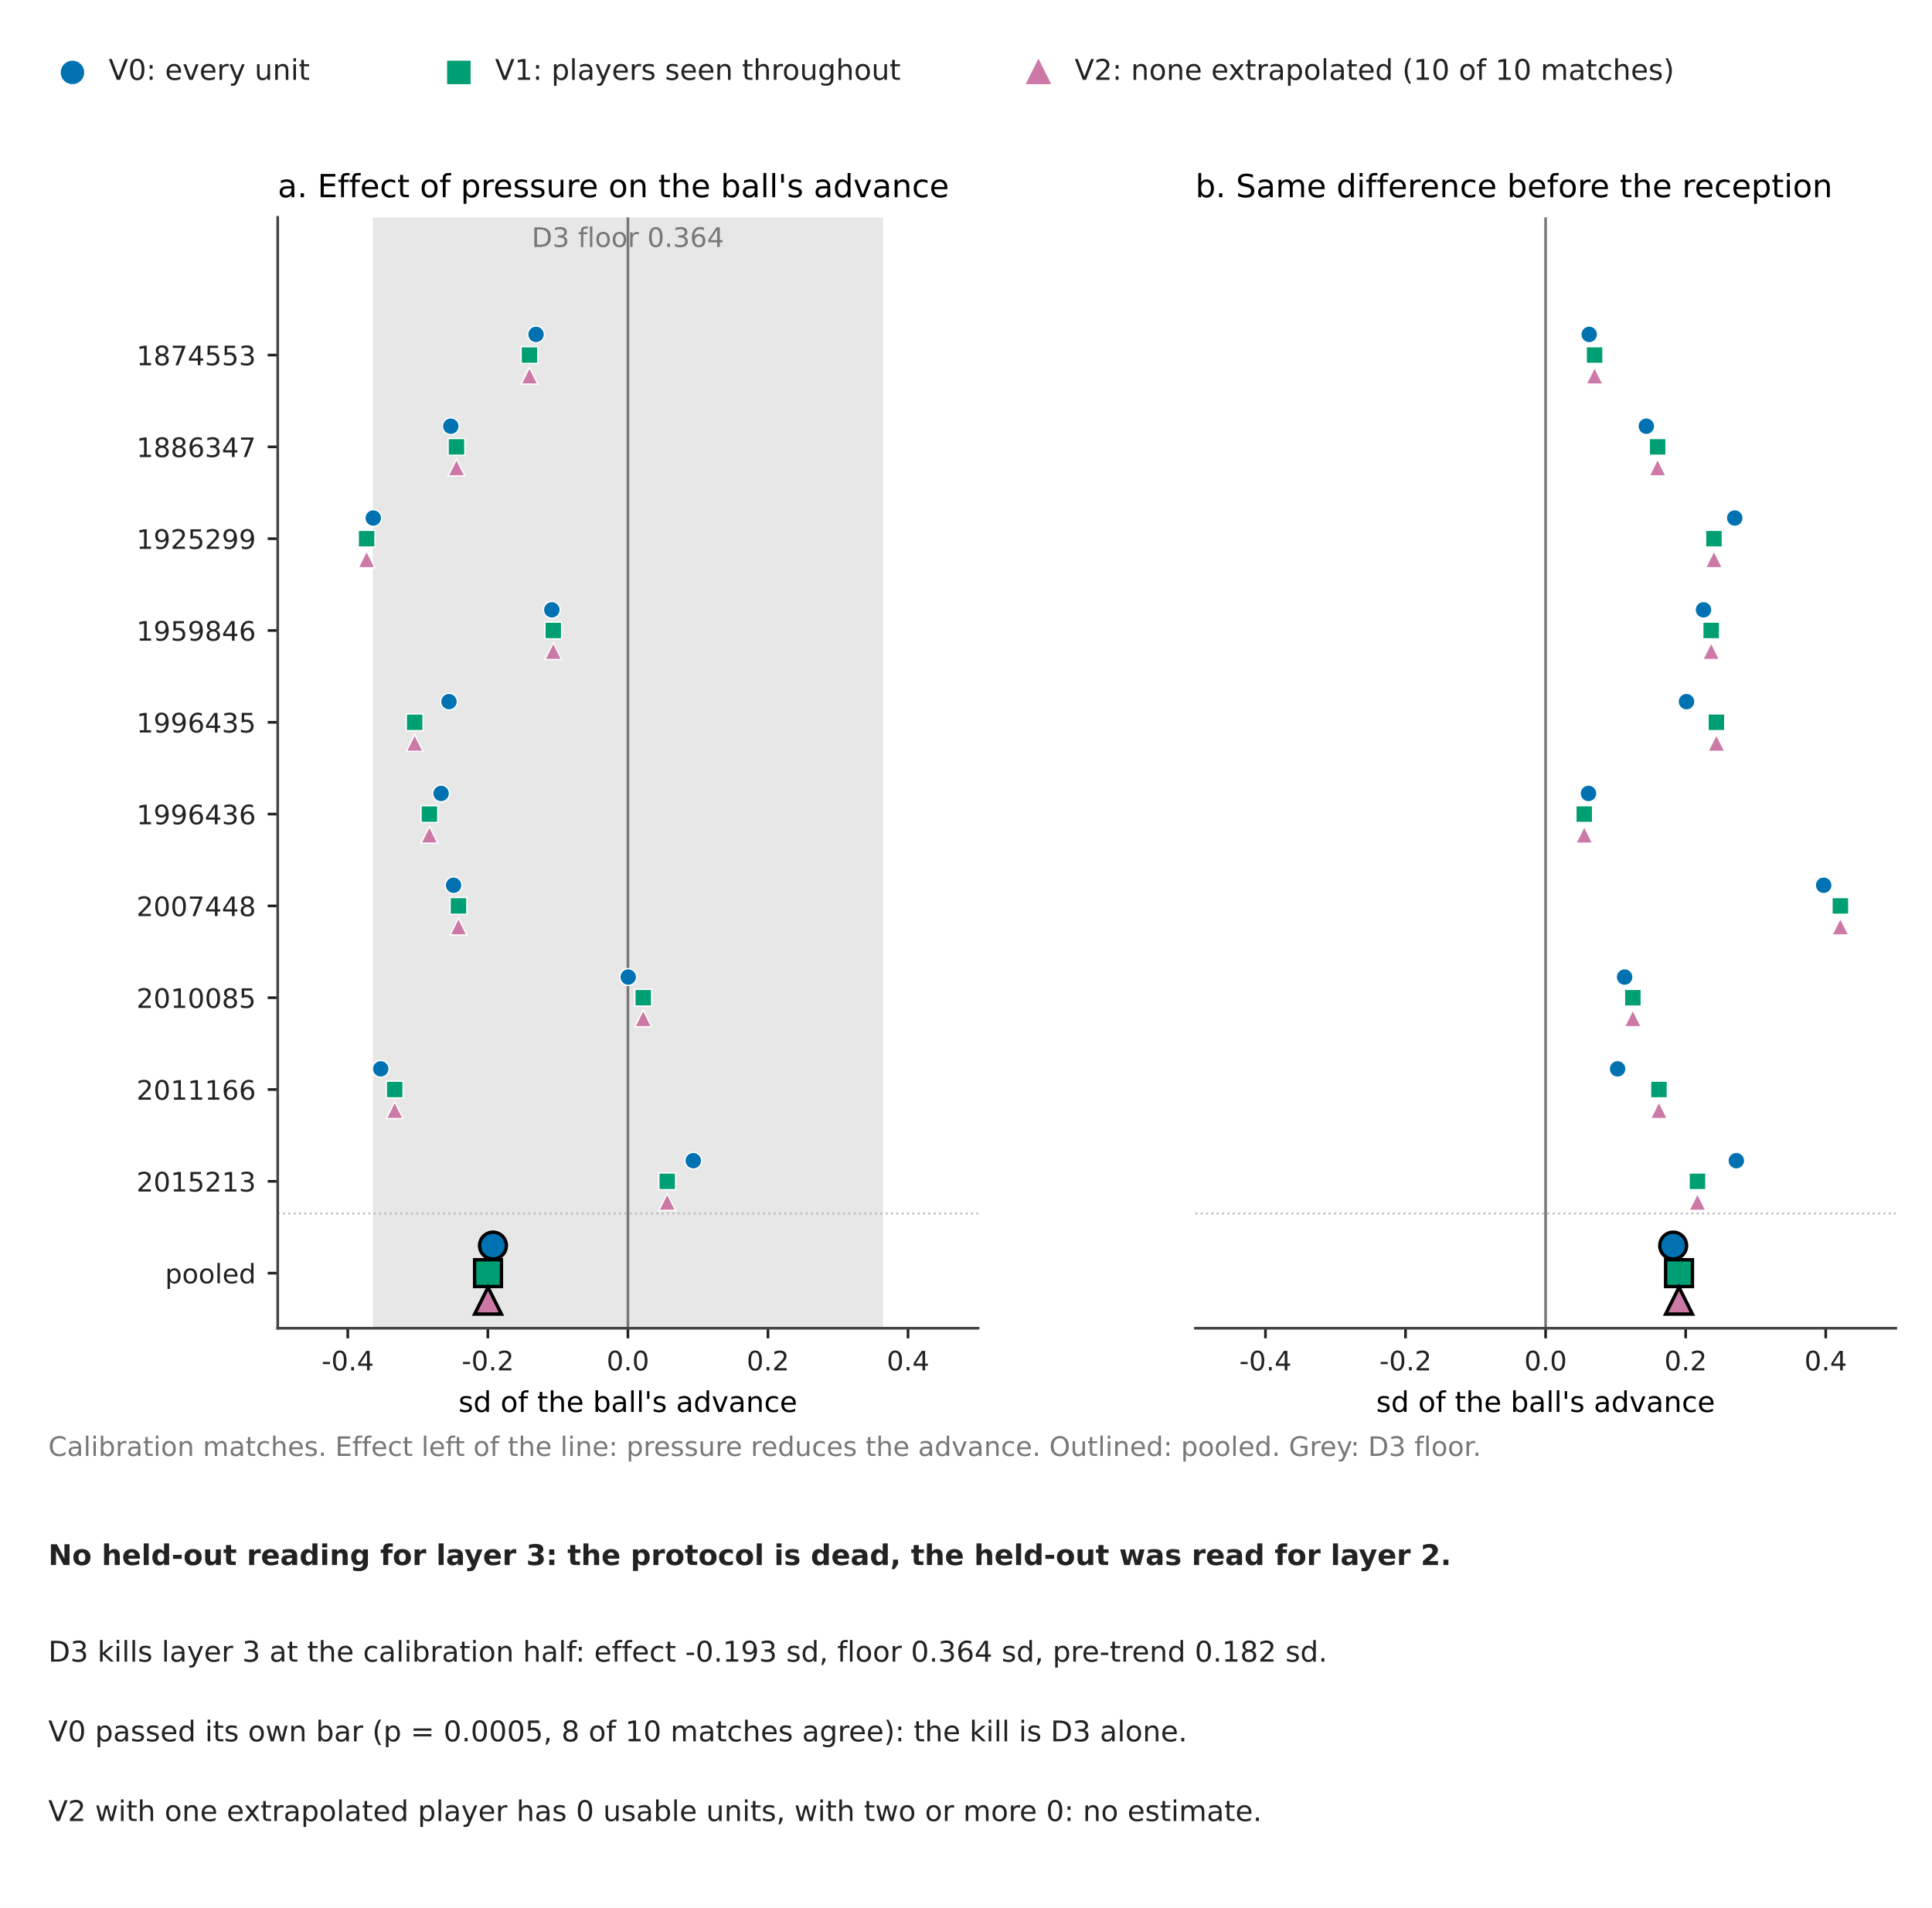
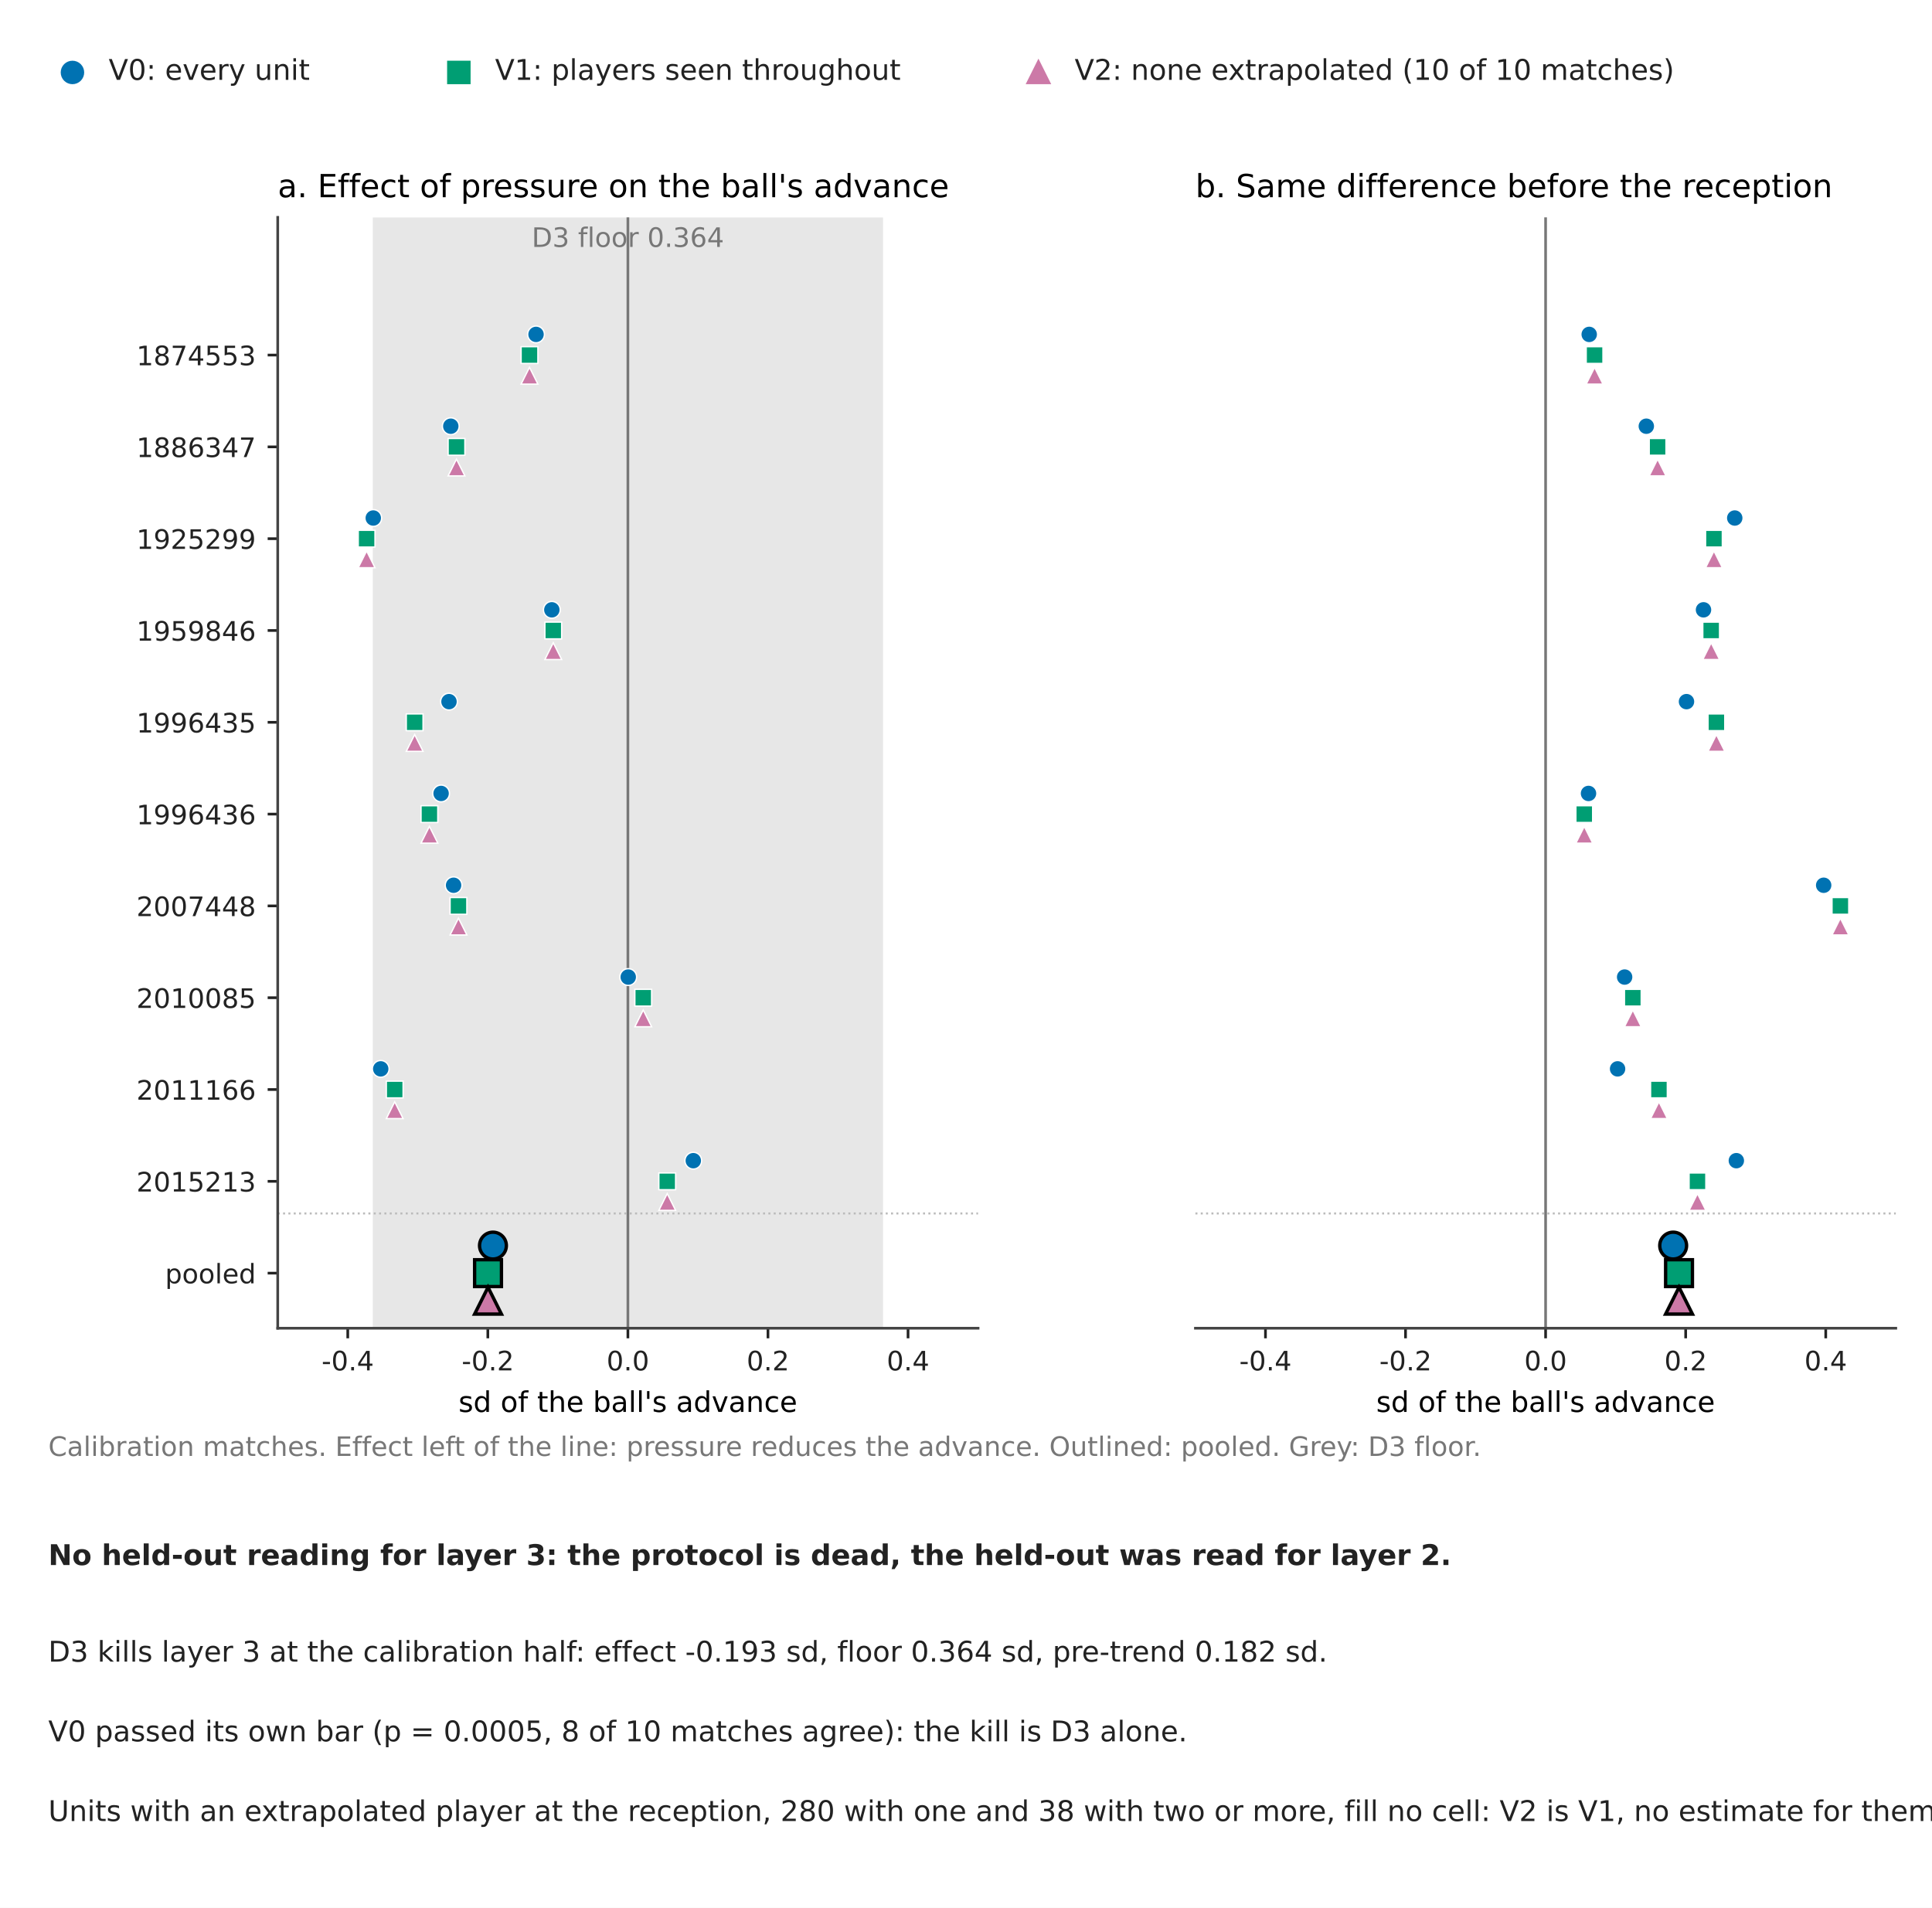
<svg xmlns="http://www.w3.org/2000/svg" xmlns:xlink="http://www.w3.org/1999/xlink" width="576pt" height="568.8pt" viewBox="0 0 576 568.8" version="1.1">
  <defs>
    <style type="text/css">*{stroke-linejoin: round; stroke-linecap: butt}</style>
  </defs>
  <g id="figure_1">
    <g id="patch_1">
      <path d="M 0 568.8  L 576 568.8  L 576 0  L 0 0  z " style="fill: #ffffff" />
    </g>
    <g id="axes_1">
      <g id="patch_2">
        <path d="M 82.8 396  L 291.6 396  L 291.6 64.8  L 82.8 64.8  z " style="fill: #ffffff" />
      </g>
      <g id="patch_3">
        <path d="M 111.133 396  L 263.267 396  L 263.267 64.8  L 111.133 64.8  z " clip-path="url(#p324d60e155)" style="fill: #dddddd; opacity: 0.7" />
      </g>
      <g id="line2d_1">
        <path d="M 187.2 396  L 187.2 64.8  " clip-path="url(#p324d60e155)" style="fill: none; stroke: #777777; stroke-width: 0.8; stroke-linecap: square" />
      </g>
      <g id="line2d_2">
        <path d="M 82.8 361.785  L 291.6 361.785  " clip-path="url(#p324d60e155)" style="fill: none; stroke-dasharray: 0.6,0.99; stroke-dashoffset: 0; stroke: #bbbbbb; stroke-width: 0.6" />
      </g>
      <g id="matplotlib.axis_1">
        <g id="xtick_1">
          <g id="line2d_3">
            <defs>
              <path id="mc5e0173517" d="M 0 0  L 0 3  " style="stroke: #222222; stroke-width: 0.8" />
            </defs>
            <g>
              <use xlink:href="#mc5e0173517" x="103.68" y="396" style="fill: #222222; stroke: #222222; stroke-width: 0.8" />
            </g>
          </g>
          <g id="text_1">
            <text style="font-size: 8px; font-family: 'DejaVu Sans'; text-anchor: middle; fill: #222222" x="103.68" y="408.578" transform="rotate(-0 103.68 408.5781)">-0.4</text>
          </g>
        </g>
        <g id="xtick_2">
          <g id="line2d_4">
            <g>
              <use xlink:href="#mc5e0173517" x="145.44" y="396" style="fill: #222222; stroke: #222222; stroke-width: 0.8" />
            </g>
          </g>
          <g id="text_2">
            <text style="font-size: 8px; font-family: 'DejaVu Sans'; text-anchor: middle; fill: #222222" x="145.44" y="408.578" transform="rotate(-0 145.44 408.5781)">-0.2</text>
          </g>
        </g>
        <g id="xtick_3">
          <g id="line2d_5">
            <g>
              <use xlink:href="#mc5e0173517" x="187.2" y="396" style="fill: #222222; stroke: #222222; stroke-width: 0.8" />
            </g>
          </g>
          <g id="text_3">
            <text style="font-size: 8px; font-family: 'DejaVu Sans'; text-anchor: middle; fill: #222222" x="187.2" y="408.578" transform="rotate(-0 187.2 408.5781)">0.0</text>
          </g>
        </g>
        <g id="xtick_4">
          <g id="line2d_6">
            <g>
              <use xlink:href="#mc5e0173517" x="228.96" y="396" style="fill: #222222; stroke: #222222; stroke-width: 0.8" />
            </g>
          </g>
          <g id="text_4">
            <text style="font-size: 8px; font-family: 'DejaVu Sans'; text-anchor: middle; fill: #222222" x="228.96" y="408.578" transform="rotate(-0 228.96 408.5781)">0.2</text>
          </g>
        </g>
        <g id="xtick_5">
          <g id="line2d_7">
            <g>
              <use xlink:href="#mc5e0173517" x="270.72" y="396" style="fill: #222222; stroke: #222222; stroke-width: 0.8" />
            </g>
          </g>
          <g id="text_5">
            <text style="font-size: 8px; font-family: 'DejaVu Sans'; text-anchor: middle; fill: #222222" x="270.72" y="408.578" transform="rotate(-0 270.72 408.5781)">0.4</text>
          </g>
        </g>
        <g id="text_6">
          <text style="font-size: 8.5px; font-family: 'DejaVu Sans'; text-anchor: middle" x="187.2" y="420.959" transform="rotate(-0 187.2 420.9587)">sd of the ball's advance</text>
        </g>
      </g>
      <g id="matplotlib.axis_2">
        <g id="ytick_1">
          <g id="line2d_8">
            <defs>
              <path id="m9828bbd191" d="M 0 0  L -3 0  " style="stroke: #222222; stroke-width: 0.8" />
            </defs>
            <g>
              <use xlink:href="#m9828bbd191" x="82.8" y="105.858" style="fill: #222222; stroke: #222222; stroke-width: 0.8" />
            </g>
          </g>
          <g id="text_7">
            <text style="font-size: 8px; font-family: 'DejaVu Sans'; text-anchor: end; fill: #222222" x="76.3" y="108.897" transform="rotate(-0 76.3 108.8969)">1874553</text>
          </g>
        </g>
        <g id="ytick_2">
          <g id="line2d_9">
            <g>
              <use xlink:href="#m9828bbd191" x="82.8" y="133.23" style="fill: #222222; stroke: #222222; stroke-width: 0.8" />
            </g>
          </g>
          <g id="text_8">
            <text style="font-size: 8px; font-family: 'DejaVu Sans'; text-anchor: end; fill: #222222" x="76.3" y="136.269" transform="rotate(-0 76.3 136.2688)">1886347</text>
          </g>
        </g>
        <g id="ytick_3">
          <g id="line2d_10">
            <g>
              <use xlink:href="#m9828bbd191" x="82.8" y="160.602" style="fill: #222222; stroke: #222222; stroke-width: 0.8" />
            </g>
          </g>
          <g id="text_9">
            <text style="font-size: 8px; font-family: 'DejaVu Sans'; text-anchor: end; fill: #222222" x="76.3" y="163.641" transform="rotate(-0 76.3 163.6407)">1925299</text>
          </g>
        </g>
        <g id="ytick_4">
          <g id="line2d_11">
            <g>
              <use xlink:href="#m9828bbd191" x="82.8" y="187.974" style="fill: #222222; stroke: #222222; stroke-width: 0.8" />
            </g>
          </g>
          <g id="text_10">
            <text style="font-size: 8px; font-family: 'DejaVu Sans'; text-anchor: end; fill: #222222" x="76.3" y="191.013" transform="rotate(-0 76.3 191.0126)">1959846</text>
          </g>
        </g>
        <g id="ytick_5">
          <g id="line2d_12">
            <g>
              <use xlink:href="#m9828bbd191" x="82.8" y="215.345" style="fill: #222222; stroke: #222222; stroke-width: 0.8" />
            </g>
          </g>
          <g id="text_11">
            <text style="font-size: 8px; font-family: 'DejaVu Sans'; text-anchor: end; fill: #222222" x="76.3" y="218.385" transform="rotate(-0 76.3 218.3845)">1996435</text>
          </g>
        </g>
        <g id="ytick_6">
          <g id="line2d_13">
            <g>
              <use xlink:href="#m9828bbd191" x="82.8" y="242.717" style="fill: #222222; stroke: #222222; stroke-width: 0.8" />
            </g>
          </g>
          <g id="text_12">
            <text style="font-size: 8px; font-family: 'DejaVu Sans'; text-anchor: end; fill: #222222" x="76.3" y="245.756" transform="rotate(-0 76.3 245.7564)">1996436</text>
          </g>
        </g>
        <g id="ytick_7">
          <g id="line2d_14">
            <g>
              <use xlink:href="#m9828bbd191" x="82.8" y="270.089" style="fill: #222222; stroke: #222222; stroke-width: 0.8" />
            </g>
          </g>
          <g id="text_13">
            <text style="font-size: 8px; font-family: 'DejaVu Sans'; text-anchor: end; fill: #222222" x="76.3" y="273.128" transform="rotate(-0 76.3 273.1283)">2007448</text>
          </g>
        </g>
        <g id="ytick_8">
          <g id="line2d_15">
            <g>
              <use xlink:href="#m9828bbd191" x="82.8" y="297.461" style="fill: #222222; stroke: #222222; stroke-width: 0.8" />
            </g>
          </g>
          <g id="text_14">
            <text style="font-size: 8px; font-family: 'DejaVu Sans'; text-anchor: end; fill: #222222" x="76.3" y="300.5" transform="rotate(-0 76.3 300.5002)">2010085</text>
          </g>
        </g>
        <g id="ytick_9">
          <g id="line2d_16">
            <g>
              <use xlink:href="#m9828bbd191" x="82.8" y="324.833" style="fill: #222222; stroke: #222222; stroke-width: 0.8" />
            </g>
          </g>
          <g id="text_15">
            <text style="font-size: 8px; font-family: 'DejaVu Sans'; text-anchor: end; fill: #222222" x="76.3" y="327.872" transform="rotate(-0 76.3 327.8721)">2011166</text>
          </g>
        </g>
        <g id="ytick_10">
          <g id="line2d_17">
            <g>
              <use xlink:href="#m9828bbd191" x="82.8" y="352.205" style="fill: #222222; stroke: #222222; stroke-width: 0.8" />
            </g>
          </g>
          <g id="text_16">
            <text style="font-size: 8px; font-family: 'DejaVu Sans'; text-anchor: end; fill: #222222" x="76.3" y="355.244" transform="rotate(-0 76.3 355.244)">2015213</text>
          </g>
        </g>
        <g id="ytick_11">
          <g id="line2d_18">
            <g>
              <use xlink:href="#m9828bbd191" x="82.8" y="379.577" style="fill: #222222; stroke: #222222; stroke-width: 0.8" />
            </g>
          </g>
          <g id="text_17">
            <text style="font-size: 8px; font-family: 'DejaVu Sans'; text-anchor: end; fill: #222222" x="76.3" y="382.616" transform="rotate(-0 76.3 382.6162)">pooled</text>
          </g>
        </g>
      </g>
      <g id="patch_4">
        <path d="M 82.8 396  L 82.8 64.8  " style="fill: none; stroke: #444444; stroke-width: 0.8; stroke-linejoin: miter; stroke-linecap: square" />
      </g>
      <g id="patch_5">
        <path d="M 82.8 396  L 291.6 396  " style="fill: none; stroke: #444444; stroke-width: 0.8; stroke-linejoin: miter; stroke-linecap: square" />
      </g>
      <g id="line2d_19">
        <defs>
          <path id="m76a5d6525b" d="M 0 2.5  C 0.663 2.5 1.299 2.237 1.768 1.768  C 2.237 1.299 2.5 0.663 2.5 0  C 2.5 -0.663 2.237 -1.299 1.768 -1.768  C 1.299 -2.237 0.663 -2.5 0 -2.5  C -0.663 -2.5 -1.299 -2.237 -1.768 -1.768  C -2.237 -1.299 -2.5 -0.663 -2.5 0  C -2.5 0.663 -2.237 1.299 -1.768 1.768  C -1.299 2.237 -0.663 2.5 0 2.5  z " style="stroke: #ffffff; stroke-width: 0.4" />
        </defs>
        <g clip-path="url(#p324d60e155)">
          <use xlink:href="#m76a5d6525b" x="159.812" y="99.699" style="fill: #0072b2; stroke: #ffffff; stroke-width: 0.4" />
        </g>
      </g>
      <g id="line2d_20">
        <g clip-path="url(#p324d60e155)">
          <use xlink:href="#m76a5d6525b" x="134.395" y="127.071" style="fill: #0072b2; stroke: #ffffff; stroke-width: 0.4" />
        </g>
      </g>
      <g id="line2d_21">
        <g clip-path="url(#p324d60e155)">
          <use xlink:href="#m76a5d6525b" x="111.286" y="154.443" style="fill: #0072b2; stroke: #ffffff; stroke-width: 0.4" />
        </g>
      </g>
      <g id="line2d_22">
        <g clip-path="url(#p324d60e155)">
          <use xlink:href="#m76a5d6525b" x="164.523" y="181.815" style="fill: #0072b2; stroke: #ffffff; stroke-width: 0.4" />
        </g>
      </g>
      <g id="line2d_23">
        <g clip-path="url(#p324d60e155)">
          <use xlink:href="#m76a5d6525b" x="133.862" y="209.187" style="fill: #0072b2; stroke: #ffffff; stroke-width: 0.4" />
        </g>
      </g>
      <g id="line2d_24">
        <g clip-path="url(#p324d60e155)">
          <use xlink:href="#m76a5d6525b" x="131.508" y="236.559" style="fill: #0072b2; stroke: #ffffff; stroke-width: 0.4" />
        </g>
      </g>
      <g id="line2d_25">
        <g clip-path="url(#p324d60e155)">
          <use xlink:href="#m76a5d6525b" x="135.234" y="263.931" style="fill: #0072b2; stroke: #ffffff; stroke-width: 0.4" />
        </g>
      </g>
      <g id="line2d_26">
        <g clip-path="url(#p324d60e155)">
          <use xlink:href="#m76a5d6525b" x="187.3" y="291.302" style="fill: #0072b2; stroke: #ffffff; stroke-width: 0.4" />
        </g>
      </g>
      <g id="line2d_27">
        <g clip-path="url(#p324d60e155)">
          <use xlink:href="#m76a5d6525b" x="113.51" y="318.674" style="fill: #0072b2; stroke: #ffffff; stroke-width: 0.4" />
        </g>
      </g>
      <g id="line2d_28">
        <g clip-path="url(#p324d60e155)">
          <use xlink:href="#m76a5d6525b" x="206.697" y="346.046" style="fill: #0072b2; stroke: #ffffff; stroke-width: 0.4" />
        </g>
      </g>
      <g id="line2d_29">
        <defs>
          <path id="m37b309e3a3" d="M 0 4  C 1.061 4 2.078 3.579 2.828 2.828  C 3.579 2.078 4 1.061 4 0  C 4 -1.061 3.579 -2.078 2.828 -2.828  C 2.078 -3.579 1.061 -4 0 -4  C -1.061 -4 -2.078 -3.579 -2.828 -2.828  C -3.579 -2.078 -4 -1.061 -4 0  C -4 1.061 -3.579 2.078 -2.828 2.828  C -2.078 3.579 -1.061 4 0 4  z " style="stroke: #000000" />
        </defs>
        <g clip-path="url(#p324d60e155)">
          <use xlink:href="#m37b309e3a3" x="146.968" y="371.365" style="fill: #0072b2; stroke: #000000" />
        </g>
      </g>
      <g id="line2d_30">
        <defs>
          <path id="m7b5f5c8f18" d="M -2.5 2.5  L 2.5 2.5  L 2.5 -2.5  L -2.5 -2.5  z " style="stroke: #ffffff; stroke-width: 0.4; stroke-linejoin: miter" />
        </defs>
        <g clip-path="url(#p324d60e155)">
          <use xlink:href="#m7b5f5c8f18" x="157.862" y="105.858" style="fill: #009e73; stroke: #ffffff; stroke-width: 0.4; stroke-linejoin: miter" />
        </g>
      </g>
      <g id="line2d_31">
        <g clip-path="url(#p324d60e155)">
          <use xlink:href="#m7b5f5c8f18" x="136.097" y="133.23" style="fill: #009e73; stroke: #ffffff; stroke-width: 0.4; stroke-linejoin: miter" />
        </g>
      </g>
      <g id="line2d_32">
        <g clip-path="url(#p324d60e155)">
          <use xlink:href="#m7b5f5c8f18" x="109.301" y="160.602" style="fill: #009e73; stroke: #ffffff; stroke-width: 0.4; stroke-linejoin: miter" />
        </g>
      </g>
      <g id="line2d_33">
        <g clip-path="url(#p324d60e155)">
          <use xlink:href="#m7b5f5c8f18" x="164.951" y="187.974" style="fill: #009e73; stroke: #ffffff; stroke-width: 0.4; stroke-linejoin: miter" />
        </g>
      </g>
      <g id="line2d_34">
        <g clip-path="url(#p324d60e155)">
          <use xlink:href="#m7b5f5c8f18" x="123.626" y="215.345" style="fill: #009e73; stroke: #ffffff; stroke-width: 0.4; stroke-linejoin: miter" />
        </g>
      </g>
      <g id="line2d_35">
        <g clip-path="url(#p324d60e155)">
          <use xlink:href="#m7b5f5c8f18" x="128.022" y="242.717" style="fill: #009e73; stroke: #ffffff; stroke-width: 0.4; stroke-linejoin: miter" />
        </g>
      </g>
      <g id="line2d_36">
        <g clip-path="url(#p324d60e155)">
          <use xlink:href="#m7b5f5c8f18" x="136.687" y="270.089" style="fill: #009e73; stroke: #ffffff; stroke-width: 0.4; stroke-linejoin: miter" />
        </g>
      </g>
      <g id="line2d_37">
        <g clip-path="url(#p324d60e155)">
          <use xlink:href="#m7b5f5c8f18" x="191.773" y="297.461" style="fill: #009e73; stroke: #ffffff; stroke-width: 0.4; stroke-linejoin: miter" />
        </g>
      </g>
      <g id="line2d_38">
        <g clip-path="url(#p324d60e155)">
          <use xlink:href="#m7b5f5c8f18" x="117.679" y="324.833" style="fill: #009e73; stroke: #ffffff; stroke-width: 0.4; stroke-linejoin: miter" />
        </g>
      </g>
      <g id="line2d_39">
        <g clip-path="url(#p324d60e155)">
          <use xlink:href="#m7b5f5c8f18" x="198.926" y="352.205" style="fill: #009e73; stroke: #ffffff; stroke-width: 0.4; stroke-linejoin: miter" />
        </g>
      </g>
      <g id="line2d_40">
        <defs>
          <path id="m124f9c3df9" d="M -4 4  L 4 4  L 4 -4  L -4 -4  z " style="stroke: #000000; stroke-linejoin: miter" />
        </defs>
        <g clip-path="url(#p324d60e155)">
          <use xlink:href="#m124f9c3df9" x="145.499" y="379.577" style="fill: #009e73; stroke: #000000; stroke-linejoin: miter" />
        </g>
      </g>
      <g id="line2d_41">
        <defs>
          <path id="m516e259134" d="M 0 -2.5  L -2.5 2.5  L 2.5 2.5  z " style="stroke: #ffffff; stroke-width: 0.4; stroke-linejoin: miter" />
        </defs>
        <g clip-path="url(#p324d60e155)">
          <use xlink:href="#m516e259134" x="157.862" y="112.017" style="fill: #cc79a7; stroke: #ffffff; stroke-width: 0.4; stroke-linejoin: miter" />
        </g>
      </g>
      <g id="line2d_42">
        <g clip-path="url(#p324d60e155)">
          <use xlink:href="#m516e259134" x="136.097" y="139.388" style="fill: #cc79a7; stroke: #ffffff; stroke-width: 0.4; stroke-linejoin: miter" />
        </g>
      </g>
      <g id="line2d_43">
        <g clip-path="url(#p324d60e155)">
          <use xlink:href="#m516e259134" x="109.301" y="166.76" style="fill: #cc79a7; stroke: #ffffff; stroke-width: 0.4; stroke-linejoin: miter" />
        </g>
      </g>
      <g id="line2d_44">
        <g clip-path="url(#p324d60e155)">
          <use xlink:href="#m516e259134" x="164.951" y="194.132" style="fill: #cc79a7; stroke: #ffffff; stroke-width: 0.4; stroke-linejoin: miter" />
        </g>
      </g>
      <g id="line2d_45">
        <g clip-path="url(#p324d60e155)">
          <use xlink:href="#m516e259134" x="123.626" y="221.504" style="fill: #cc79a7; stroke: #ffffff; stroke-width: 0.4; stroke-linejoin: miter" />
        </g>
      </g>
      <g id="line2d_46">
        <g clip-path="url(#p324d60e155)">
          <use xlink:href="#m516e259134" x="128.022" y="248.876" style="fill: #cc79a7; stroke: #ffffff; stroke-width: 0.4; stroke-linejoin: miter" />
        </g>
      </g>
      <g id="line2d_47">
        <g clip-path="url(#p324d60e155)">
          <use xlink:href="#m516e259134" x="136.687" y="276.248" style="fill: #cc79a7; stroke: #ffffff; stroke-width: 0.4; stroke-linejoin: miter" />
        </g>
      </g>
      <g id="line2d_48">
        <g clip-path="url(#p324d60e155)">
          <use xlink:href="#m516e259134" x="191.773" y="303.62" style="fill: #cc79a7; stroke: #ffffff; stroke-width: 0.4; stroke-linejoin: miter" />
        </g>
      </g>
      <g id="line2d_49">
        <g clip-path="url(#p324d60e155)">
          <use xlink:href="#m516e259134" x="117.679" y="330.992" style="fill: #cc79a7; stroke: #ffffff; stroke-width: 0.4; stroke-linejoin: miter" />
        </g>
      </g>
      <g id="line2d_50">
        <g clip-path="url(#p324d60e155)">
          <use xlink:href="#m516e259134" x="198.926" y="358.364" style="fill: #cc79a7; stroke: #ffffff; stroke-width: 0.4; stroke-linejoin: miter" />
        </g>
      </g>
      <g id="line2d_51">
        <defs>
          <path id="mb1efe0cc36" d="M 0 -4  L -4 4  L 4 4  z " style="stroke: #000000; stroke-linejoin: miter" />
        </defs>
        <g clip-path="url(#p324d60e155)">
          <use xlink:href="#mb1efe0cc36" x="145.499" y="387.788" style="fill: #cc79a7; stroke: #000000; stroke-linejoin: miter" />
        </g>
      </g>
      <g id="text_18">
        <text style="font-size: 8px; font-family: 'DejaVu Sans'; text-anchor: middle; fill: #777777" x="187.2" y="73.616" transform="rotate(-0 187.2 73.61594)">D3 floor 0.364</text>
      </g>
      <g id="text_19">
        <text style="font-size: 9.5px; font-family: 'DejaVu Sans'; text-anchor: start" x="82.8" y="58.8" transform="rotate(-0 82.8 58.8)">a. Effect of pressure on the ball's advance</text>
      </g>
    </g>
    <g id="axes_2">
      <g id="patch_6">
        <path d="M 356.4 396  L 565.2 396  L 565.2 64.8  L 356.4 64.8  z " style="fill: #ffffff" />
      </g>
      <g id="line2d_52">
        <path d="M 460.8 396  L 460.8 64.8  " clip-path="url(#p6a7c72fef2)" style="fill: none; stroke: #777777; stroke-width: 0.8; stroke-linecap: square" />
      </g>
      <g id="line2d_53">
        <path d="M 356.4 361.785  L 565.2 361.785  " clip-path="url(#p6a7c72fef2)" style="fill: none; stroke-dasharray: 0.6,0.99; stroke-dashoffset: 0; stroke: #bbbbbb; stroke-width: 0.6" />
      </g>
      <g id="matplotlib.axis_3">
        <g id="xtick_6">
          <g id="line2d_54">
            <g>
              <use xlink:href="#mc5e0173517" x="377.28" y="396" style="fill: #222222; stroke: #222222; stroke-width: 0.8" />
            </g>
          </g>
          <g id="text_20">
            <text style="font-size: 8px; font-family: 'DejaVu Sans'; text-anchor: middle; fill: #222222" x="377.28" y="408.578" transform="rotate(-0 377.28 408.5781)">-0.4</text>
          </g>
        </g>
        <g id="xtick_7">
          <g id="line2d_55">
            <g>
              <use xlink:href="#mc5e0173517" x="419.04" y="396" style="fill: #222222; stroke: #222222; stroke-width: 0.8" />
            </g>
          </g>
          <g id="text_21">
            <text style="font-size: 8px; font-family: 'DejaVu Sans'; text-anchor: middle; fill: #222222" x="419.04" y="408.578" transform="rotate(-0 419.04 408.5781)">-0.2</text>
          </g>
        </g>
        <g id="xtick_8">
          <g id="line2d_56">
            <g>
              <use xlink:href="#mc5e0173517" x="460.8" y="396" style="fill: #222222; stroke: #222222; stroke-width: 0.8" />
            </g>
          </g>
          <g id="text_22">
            <text style="font-size: 8px; font-family: 'DejaVu Sans'; text-anchor: middle; fill: #222222" x="460.8" y="408.578" transform="rotate(-0 460.8 408.5781)">0.0</text>
          </g>
        </g>
        <g id="xtick_9">
          <g id="line2d_57">
            <g>
              <use xlink:href="#mc5e0173517" x="502.56" y="396" style="fill: #222222; stroke: #222222; stroke-width: 0.8" />
            </g>
          </g>
          <g id="text_23">
            <text style="font-size: 8px; font-family: 'DejaVu Sans'; text-anchor: middle; fill: #222222" x="502.56" y="408.578" transform="rotate(-0 502.56 408.5781)">0.2</text>
          </g>
        </g>
        <g id="xtick_10">
          <g id="line2d_58">
            <g>
              <use xlink:href="#mc5e0173517" x="544.32" y="396" style="fill: #222222; stroke: #222222; stroke-width: 0.8" />
            </g>
          </g>
          <g id="text_24">
            <text style="font-size: 8px; font-family: 'DejaVu Sans'; text-anchor: middle; fill: #222222" x="544.32" y="408.578" transform="rotate(-0 544.32 408.5781)">0.4</text>
          </g>
        </g>
        <g id="text_25">
          <text style="font-size: 8.5px; font-family: 'DejaVu Sans'; text-anchor: middle" x="460.8" y="420.959" transform="rotate(-0 460.8 420.9587)">sd of the ball's advance</text>
        </g>
      </g>
      <g id="matplotlib.axis_4" />
      <g id="patch_7">
        <path d="M 356.4 396  L 565.2 396  " style="fill: none; stroke: #444444; stroke-width: 0.8; stroke-linejoin: miter; stroke-linecap: square" />
      </g>
      <g id="line2d_59">
        <g clip-path="url(#p6a7c72fef2)">
          <use xlink:href="#m76a5d6525b" x="473.802" y="99.699" style="fill: #0072b2; stroke: #ffffff; stroke-width: 0.4" />
        </g>
      </g>
      <g id="line2d_60">
        <g clip-path="url(#p6a7c72fef2)">
          <use xlink:href="#m76a5d6525b" x="490.826" y="127.071" style="fill: #0072b2; stroke: #ffffff; stroke-width: 0.4" />
        </g>
      </g>
      <g id="line2d_61">
        <g clip-path="url(#p6a7c72fef2)">
          <use xlink:href="#m76a5d6525b" x="517.191" y="154.443" style="fill: #0072b2; stroke: #ffffff; stroke-width: 0.4" />
        </g>
      </g>
      <g id="line2d_62">
        <g clip-path="url(#p6a7c72fef2)">
          <use xlink:href="#m76a5d6525b" x="507.877" y="181.815" style="fill: #0072b2; stroke: #ffffff; stroke-width: 0.4" />
        </g>
      </g>
      <g id="line2d_63">
        <g clip-path="url(#p6a7c72fef2)">
          <use xlink:href="#m76a5d6525b" x="502.805" y="209.187" style="fill: #0072b2; stroke: #ffffff; stroke-width: 0.4" />
        </g>
      </g>
      <g id="line2d_64">
        <g clip-path="url(#p6a7c72fef2)">
          <use xlink:href="#m76a5d6525b" x="473.593" y="236.559" style="fill: #0072b2; stroke: #ffffff; stroke-width: 0.4" />
        </g>
      </g>
      <g id="line2d_65">
        <g clip-path="url(#p6a7c72fef2)">
          <use xlink:href="#m76a5d6525b" x="543.703" y="263.931" style="fill: #0072b2; stroke: #ffffff; stroke-width: 0.4" />
        </g>
      </g>
      <g id="line2d_66">
        <g clip-path="url(#p6a7c72fef2)">
          <use xlink:href="#m76a5d6525b" x="484.361" y="291.302" style="fill: #0072b2; stroke: #ffffff; stroke-width: 0.4" />
        </g>
      </g>
      <g id="line2d_67">
        <g clip-path="url(#p6a7c72fef2)">
          <use xlink:href="#m76a5d6525b" x="482.26" y="318.674" style="fill: #0072b2; stroke: #ffffff; stroke-width: 0.4" />
        </g>
      </g>
      <g id="line2d_68">
        <g clip-path="url(#p6a7c72fef2)">
          <use xlink:href="#m76a5d6525b" x="517.666" y="346.046" style="fill: #0072b2; stroke: #ffffff; stroke-width: 0.4" />
        </g>
      </g>
      <g id="line2d_69">
        <g clip-path="url(#p6a7c72fef2)">
          <use xlink:href="#m37b309e3a3" x="498.833" y="371.365" style="fill: #0072b2; stroke: #000000" />
        </g>
      </g>
      <g id="line2d_70">
        <g clip-path="url(#p6a7c72fef2)">
          <use xlink:href="#m7b5f5c8f18" x="475.403" y="105.858" style="fill: #009e73; stroke: #ffffff; stroke-width: 0.4; stroke-linejoin: miter" />
        </g>
      </g>
      <g id="line2d_71">
        <g clip-path="url(#p6a7c72fef2)">
          <use xlink:href="#m7b5f5c8f18" x="494.194" y="133.23" style="fill: #009e73; stroke: #ffffff; stroke-width: 0.4; stroke-linejoin: miter" />
        </g>
      </g>
      <g id="line2d_72">
        <g clip-path="url(#p6a7c72fef2)">
          <use xlink:href="#m7b5f5c8f18" x="510.993" y="160.602" style="fill: #009e73; stroke: #ffffff; stroke-width: 0.4; stroke-linejoin: miter" />
        </g>
      </g>
      <g id="line2d_73">
        <g clip-path="url(#p6a7c72fef2)">
          <use xlink:href="#m7b5f5c8f18" x="510.163" y="187.974" style="fill: #009e73; stroke: #ffffff; stroke-width: 0.4; stroke-linejoin: miter" />
        </g>
      </g>
      <g id="line2d_74">
        <g clip-path="url(#p6a7c72fef2)">
          <use xlink:href="#m7b5f5c8f18" x="511.724" y="215.345" style="fill: #009e73; stroke: #ffffff; stroke-width: 0.4; stroke-linejoin: miter" />
        </g>
      </g>
      <g id="line2d_75">
        <g clip-path="url(#p6a7c72fef2)">
          <use xlink:href="#m7b5f5c8f18" x="472.327" y="242.717" style="fill: #009e73; stroke: #ffffff; stroke-width: 0.4; stroke-linejoin: miter" />
        </g>
      </g>
      <g id="line2d_76">
        <g clip-path="url(#p6a7c72fef2)">
          <use xlink:href="#m7b5f5c8f18" x="548.686" y="270.089" style="fill: #009e73; stroke: #ffffff; stroke-width: 0.4; stroke-linejoin: miter" />
        </g>
      </g>
      <g id="line2d_77">
        <g clip-path="url(#p6a7c72fef2)">
          <use xlink:href="#m7b5f5c8f18" x="486.81" y="297.461" style="fill: #009e73; stroke: #ffffff; stroke-width: 0.4; stroke-linejoin: miter" />
        </g>
      </g>
      <g id="line2d_78">
        <g clip-path="url(#p6a7c72fef2)">
          <use xlink:href="#m7b5f5c8f18" x="494.593" y="324.833" style="fill: #009e73; stroke: #ffffff; stroke-width: 0.4; stroke-linejoin: miter" />
        </g>
      </g>
      <g id="line2d_79">
        <g clip-path="url(#p6a7c72fef2)">
          <use xlink:href="#m7b5f5c8f18" x="506.077" y="352.205" style="fill: #009e73; stroke: #ffffff; stroke-width: 0.4; stroke-linejoin: miter" />
        </g>
      </g>
      <g id="line2d_80">
        <g clip-path="url(#p6a7c72fef2)">
          <use xlink:href="#m124f9c3df9" x="500.579" y="379.577" style="fill: #009e73; stroke: #000000; stroke-linejoin: miter" />
        </g>
      </g>
      <g id="line2d_81">
        <g clip-path="url(#p6a7c72fef2)">
          <use xlink:href="#m516e259134" x="475.403" y="112.017" style="fill: #cc79a7; stroke: #ffffff; stroke-width: 0.4; stroke-linejoin: miter" />
        </g>
      </g>
      <g id="line2d_82">
        <g clip-path="url(#p6a7c72fef2)">
          <use xlink:href="#m516e259134" x="494.194" y="139.388" style="fill: #cc79a7; stroke: #ffffff; stroke-width: 0.4; stroke-linejoin: miter" />
        </g>
      </g>
      <g id="line2d_83">
        <g clip-path="url(#p6a7c72fef2)">
          <use xlink:href="#m516e259134" x="510.993" y="166.76" style="fill: #cc79a7; stroke: #ffffff; stroke-width: 0.4; stroke-linejoin: miter" />
        </g>
      </g>
      <g id="line2d_84">
        <g clip-path="url(#p6a7c72fef2)">
          <use xlink:href="#m516e259134" x="510.163" y="194.132" style="fill: #cc79a7; stroke: #ffffff; stroke-width: 0.4; stroke-linejoin: miter" />
        </g>
      </g>
      <g id="line2d_85">
        <g clip-path="url(#p6a7c72fef2)">
          <use xlink:href="#m516e259134" x="511.724" y="221.504" style="fill: #cc79a7; stroke: #ffffff; stroke-width: 0.4; stroke-linejoin: miter" />
        </g>
      </g>
      <g id="line2d_86">
        <g clip-path="url(#p6a7c72fef2)">
          <use xlink:href="#m516e259134" x="472.327" y="248.876" style="fill: #cc79a7; stroke: #ffffff; stroke-width: 0.4; stroke-linejoin: miter" />
        </g>
      </g>
      <g id="line2d_87">
        <g clip-path="url(#p6a7c72fef2)">
          <use xlink:href="#m516e259134" x="548.686" y="276.248" style="fill: #cc79a7; stroke: #ffffff; stroke-width: 0.4; stroke-linejoin: miter" />
        </g>
      </g>
      <g id="line2d_88">
        <g clip-path="url(#p6a7c72fef2)">
          <use xlink:href="#m516e259134" x="486.81" y="303.62" style="fill: #cc79a7; stroke: #ffffff; stroke-width: 0.4; stroke-linejoin: miter" />
        </g>
      </g>
      <g id="line2d_89">
        <g clip-path="url(#p6a7c72fef2)">
          <use xlink:href="#m516e259134" x="494.593" y="330.992" style="fill: #cc79a7; stroke: #ffffff; stroke-width: 0.4; stroke-linejoin: miter" />
        </g>
      </g>
      <g id="line2d_90">
        <g clip-path="url(#p6a7c72fef2)">
          <use xlink:href="#m516e259134" x="506.077" y="358.364" style="fill: #cc79a7; stroke: #ffffff; stroke-width: 0.4; stroke-linejoin: miter" />
        </g>
      </g>
      <g id="line2d_91">
        <g clip-path="url(#p6a7c72fef2)">
          <use xlink:href="#mb1efe0cc36" x="500.579" y="387.788" style="fill: #cc79a7; stroke: #000000; stroke-linejoin: miter" />
        </g>
      </g>
      <g id="text_26">
        <text style="font-size: 9.5px; font-family: 'DejaVu Sans'; text-anchor: start" x="356.4" y="58.8" transform="rotate(-0 356.4 58.8)">b. Same difference before the reception</text>
      </g>
    </g>
    <g id="line2d_92">
      <defs>
        <path id="mbc4caca751" d="M 0 3  C 0.796 3 1.559 2.684 2.121 2.121  C 2.684 1.559 3 0.796 3 0  C 3 -0.796 2.684 -1.559 2.121 -2.121  C 1.559 -2.684 0.796 -3 0 -3  C -0.796 -3 -1.559 -2.684 -2.121 -2.121  C -2.684 -1.559 -3 -0.796 -3 0  C -3 0.796 -2.684 1.559 -2.121 2.121  C -1.559 2.684 -0.796 3 0 3  z " style="stroke: #0072b2" />
      </defs>
      <g>
        <use xlink:href="#mbc4caca751" x="21.6" y="21.6" style="fill: #0072b2; stroke: #0072b2" />
      </g>
    </g>
    <g id="line2d_93">
      <defs>
        <path id="m1951c58a9c" d="M -3 3  L 3 3  L 3 -3  L -3 -3  z " style="stroke: #009e73; stroke-linejoin: miter" />
      </defs>
      <g>
        <use xlink:href="#m1951c58a9c" x="136.8" y="21.6" style="fill: #009e73; stroke: #009e73; stroke-linejoin: miter" />
      </g>
    </g>
    <g id="line2d_94">
      <defs>
        <path id="mc660e87807" d="M 0 -3  L -3 3  L 3 3  z " style="stroke: #cc79a7; stroke-linejoin: miter" />
      </defs>
      <g>
        <use xlink:href="#mc660e87807" x="309.6" y="21.6" style="fill: #cc79a7; stroke: #cc79a7; stroke-linejoin: miter" />
      </g>
    </g>
    <g id="text_27">
      <text style="font-size: 8.5px; font-family: 'DejaVu Sans'; text-anchor: start; fill: #222222" x="32.4" y="23.808" transform="rotate(-0 32.4 23.80834)">V0: every unit</text>
    </g>
    <g id="text_28">
      <text style="font-size: 8.5px; font-family: 'DejaVu Sans'; text-anchor: start; fill: #222222" x="147.6" y="23.808" transform="rotate(-0 147.6 23.80834)">V1: players seen throughout</text>
    </g>
    <g id="text_29">
      <text style="font-size: 8.5px; font-family: 'DejaVu Sans'; text-anchor: start; fill: #222222" x="320.4" y="23.808" transform="rotate(-0 320.4 23.80834)">V2: none extrapolated (10 of 10 matches)</text>
    </g>
    <g id="text_30">
      <text style="font-size: 8px; font-family: 'DejaVu Sans'; text-anchor: start; fill: #777777" x="14.4" y="434.078" transform="rotate(-0 14.4 434.0784)">Calibration matches. Effect left of the line: pressure reduces the advance. Outlined: pooled. Grey: D3 floor.</text>
    </g>
    <g id="text_31">
      <text style="font-weight: 700; font-size: 8.5px; font-family: 'DejaVu Sans'; text-anchor: start; fill: #222222" x="14.4" y="466.608" transform="rotate(-0 14.4 466.6083)">No held-out reading for layer 3: the protocol is dead, the held-out was read for layer 2.</text>
    </g>
    <g id="text_32">
      <text style="font-size: 8.5px; font-family: 'DejaVu Sans'; text-anchor: start; fill: #222222" x="14.4" y="495.408" transform="rotate(-0 14.4 495.4083)">D3 kills layer 3 at the calibration half: effect -0.193 sd, floor 0.364 sd, pre-trend 0.182 sd.</text>
    </g>
    <g id="text_33">
      <text style="font-size: 8.5px; font-family: 'DejaVu Sans'; text-anchor: start; fill: #222222" x="14.4" y="519.168" transform="rotate(-0 14.4 519.1683)">V0 passed its own bar (p = 0.0005, 8 of 10 matches agree): the kill is D3 alone.</text>
    </g>
    <g id="text_34">
-       <text style="font-size: 8.5px; font-family: 'DejaVu Sans'; text-anchor: start; fill: #222222" x="14.4" y="542.928" transform="rotate(-0 14.4 542.9283)">V2 with one extrapolated player has 0 usable units, with two or more 0: no estimate.</text>
+       <text style="font-size: 8.5px; font-family: 'DejaVu Sans'; text-anchor: start; fill: #222222" x="14.4" y="542.928" transform="rotate(-0 14.4 542.9283)">Units with an extrapolated player at the reception, 280 with one and 38 with two or more, fill no cell: V2 is V1, no estimate for them.</text>
    </g>
  </g>
  <defs>
    <clipPath id="p324d60e155">
      <rect x="82.8" y="64.8" width="208.8" height="331.2" />
    </clipPath>
    <clipPath id="p6a7c72fef2">
      <rect x="356.4" y="64.8" width="208.8" height="331.2" />
    </clipPath>
  </defs>
</svg>
